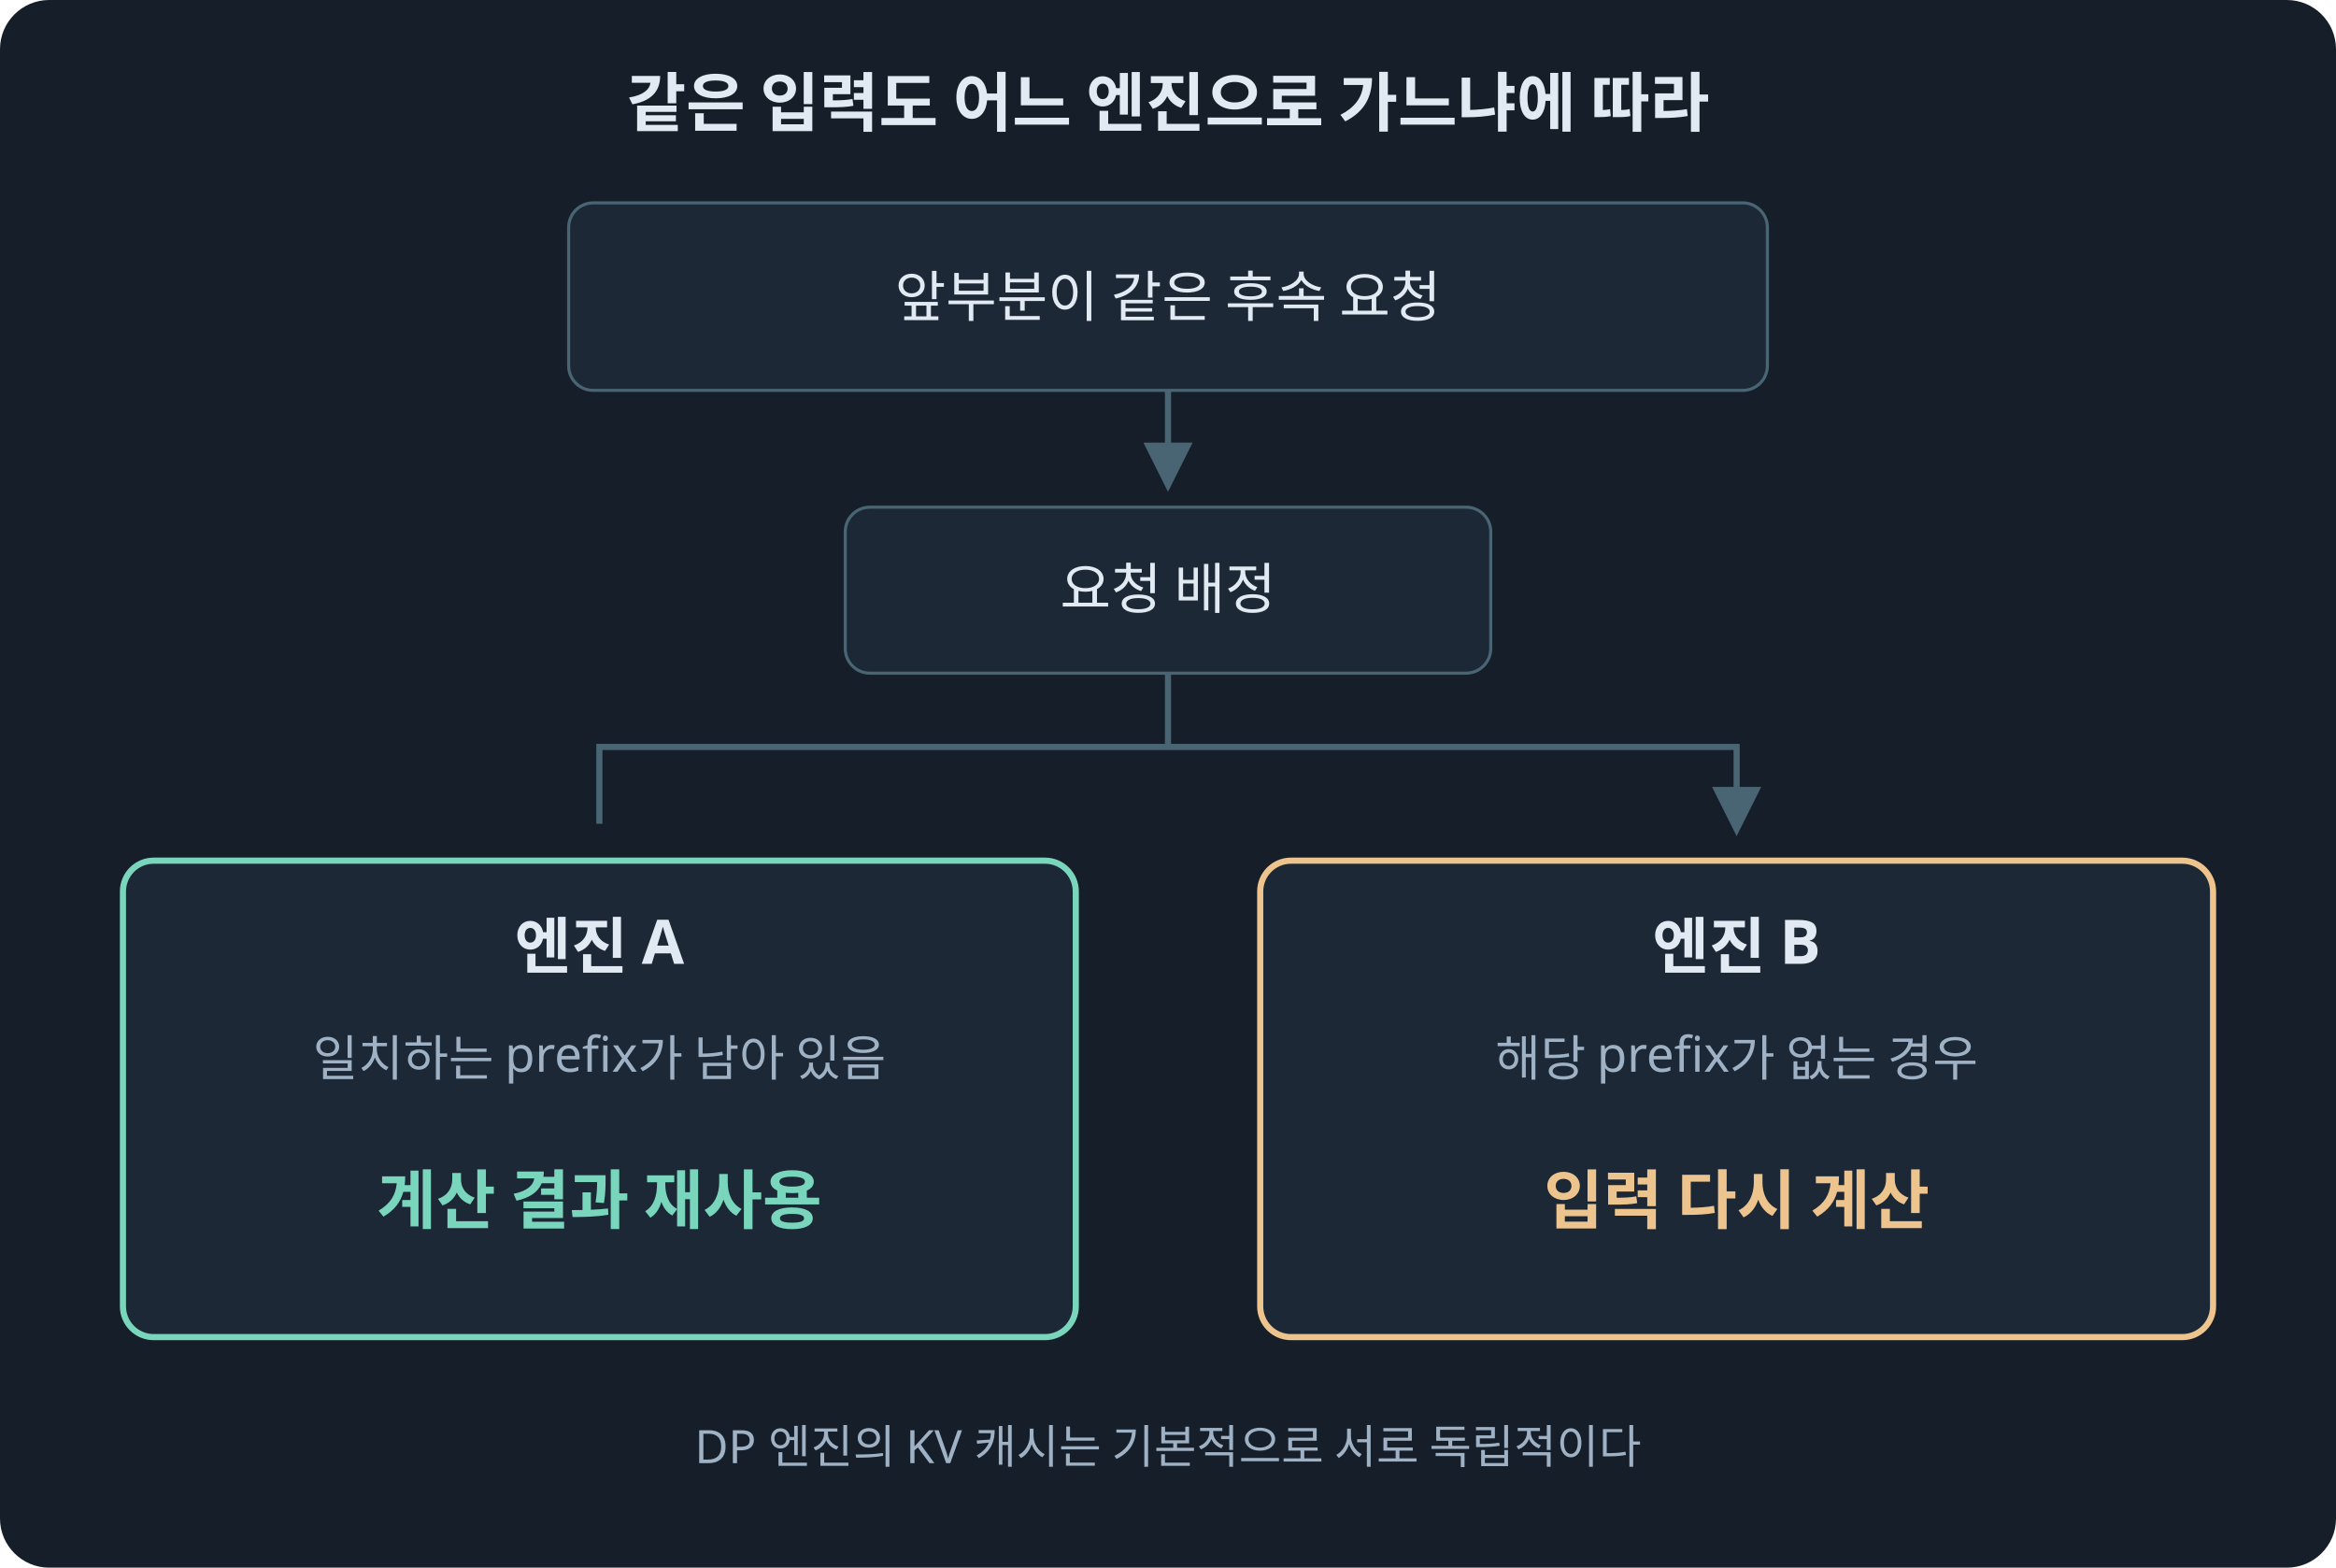
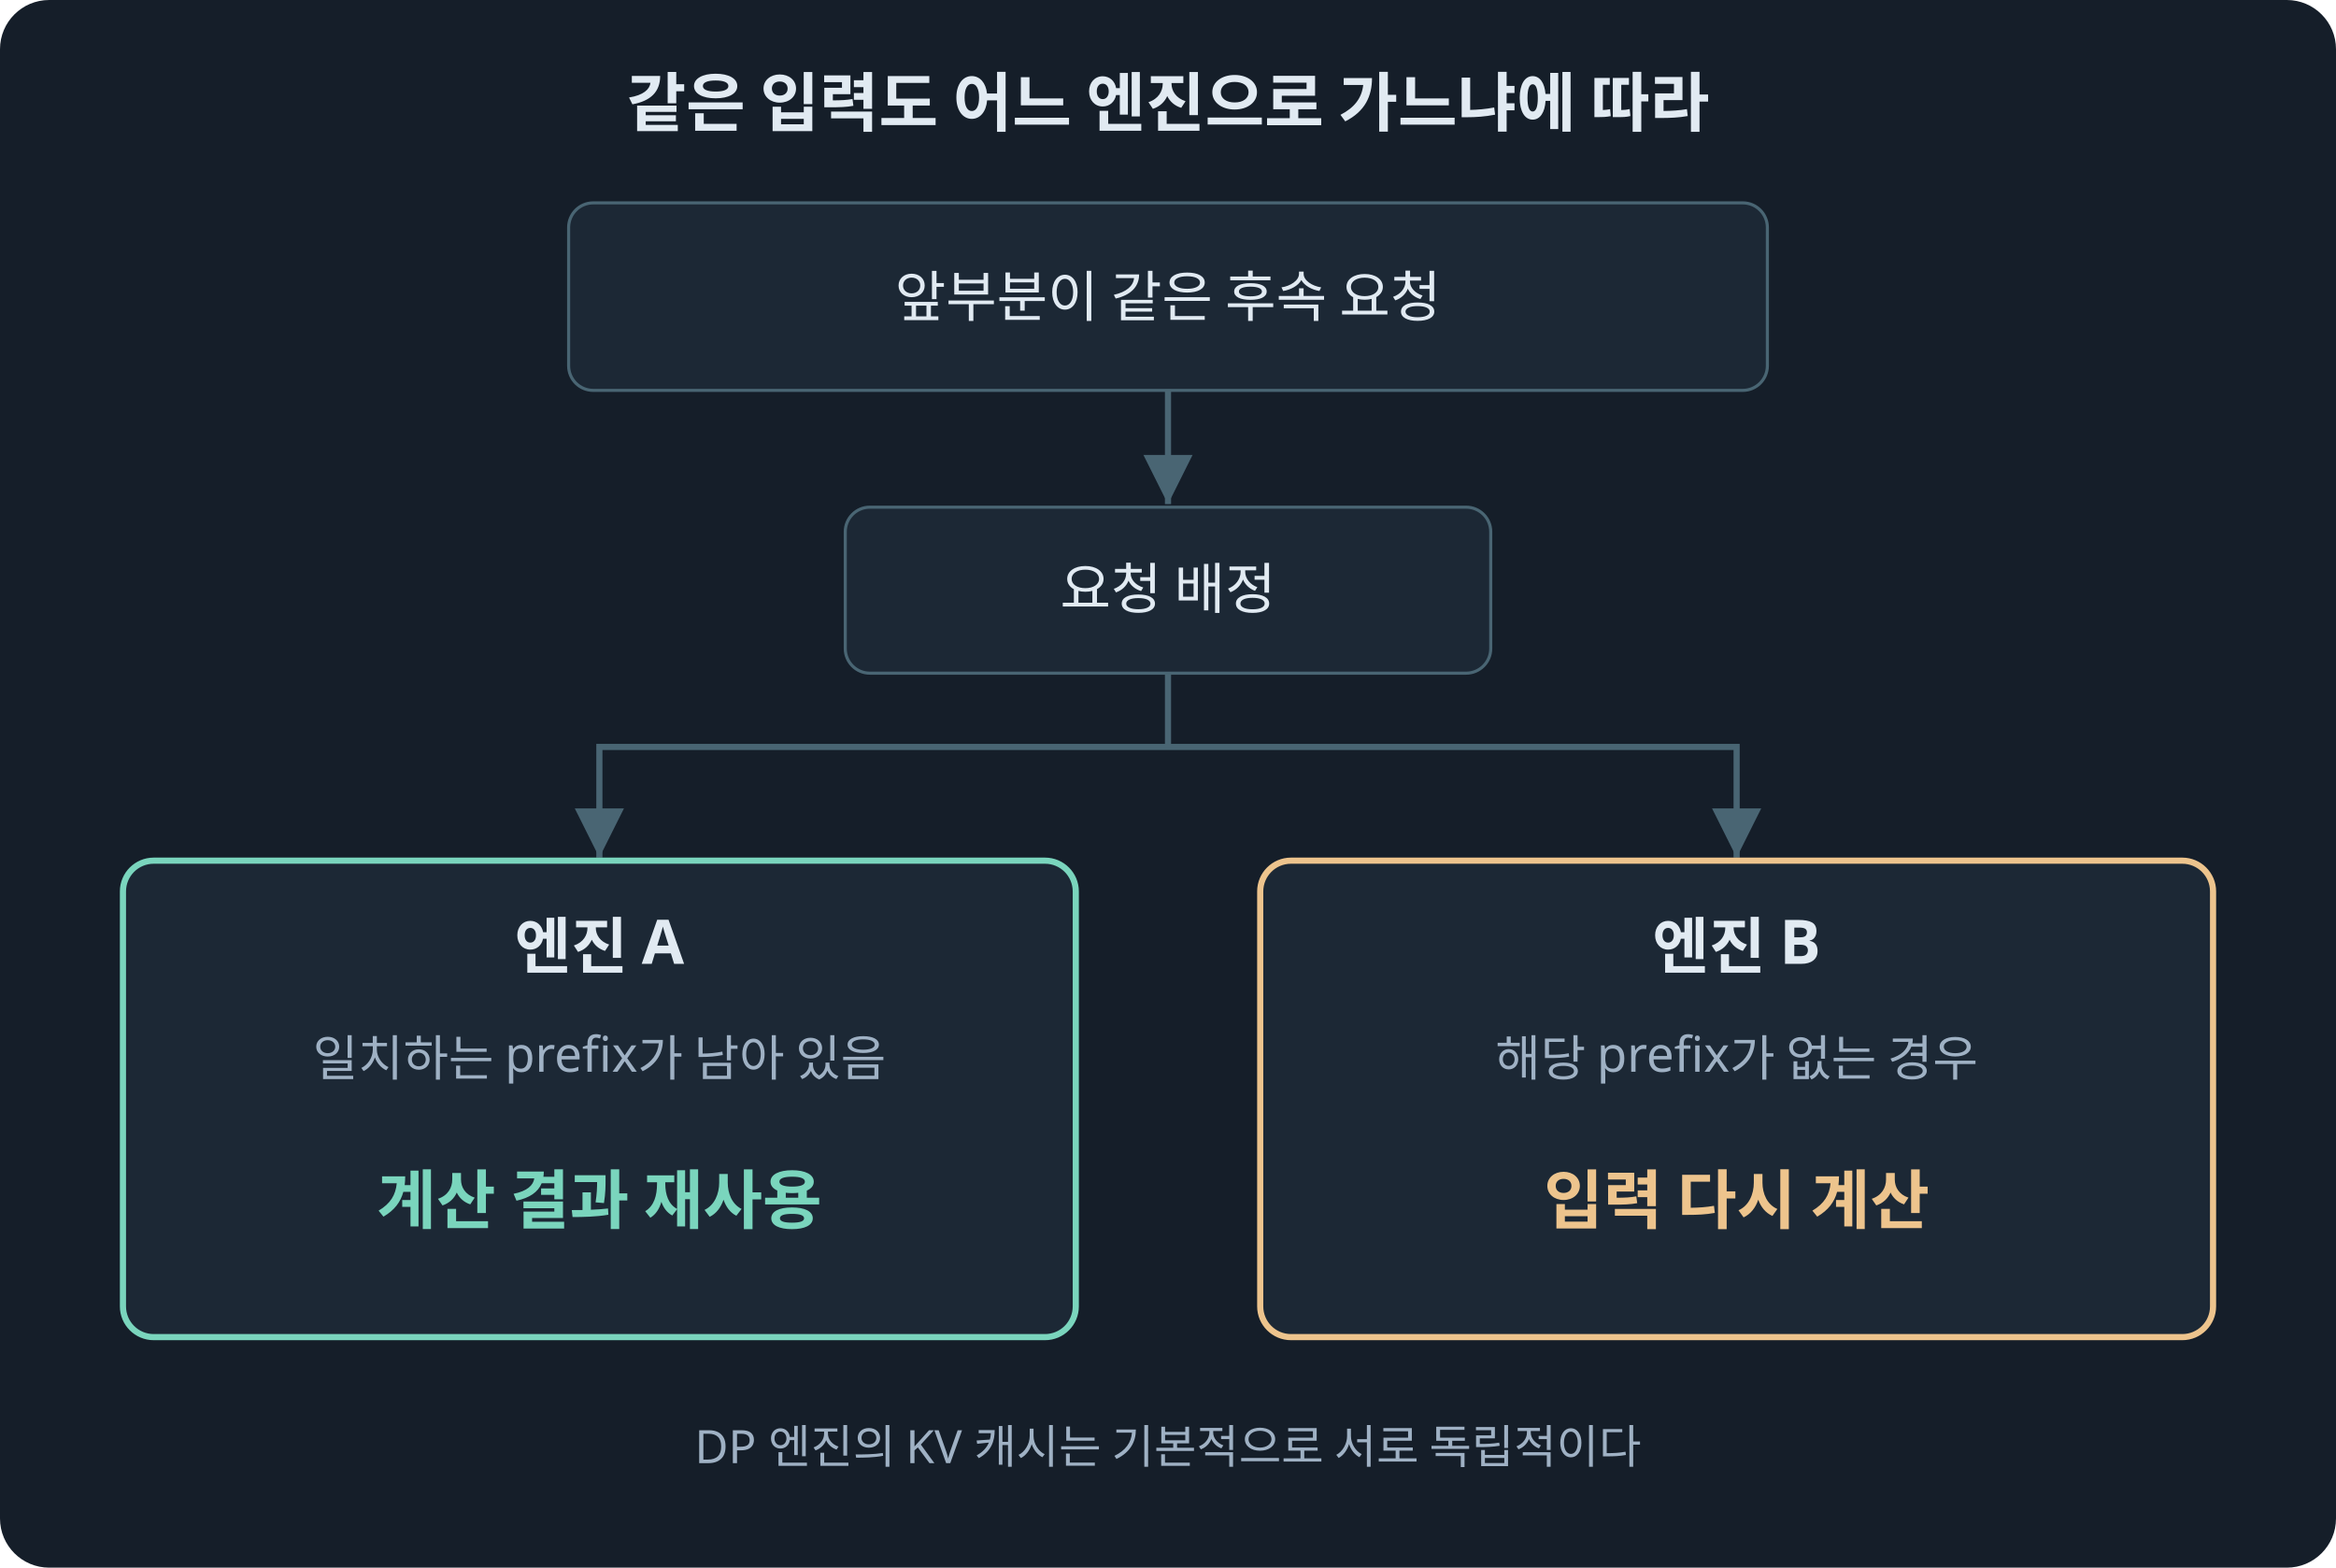
<svg xmlns="http://www.w3.org/2000/svg" viewBox="0 0 760 510" role="img" aria-labelledby="title desc">
  <rect width="760" height="510" rx="16" fill="#151e29" />
  <defs>
-     <marker id="arrow" markerWidth="8" markerHeight="8" refX="6" refY="4" orient="auto">
+     <marker id="arrow" markerWidth="8" markerHeight="8" refX="8" refY="4" orient="auto">
      <path d="M0 0L8 4L0 8" fill="#496573" />
    </marker>
  </defs>
  <g font-family="sans-serif" text-anchor="middle" fill="#e1eaf2">
    <text x="380" y="41" font-size="21" font-weight="700">같은 입력도 어느 엔진으로 가느냐에 따라</text>
    <rect x="185" y="66" width="390" height="61" rx="8" fill="#1c2835" stroke="#496573" />
    <text x="380" y="103" font-size="18">앞부분이 같은 후속 요청</text>
-     <path d="M380 127V156" stroke="#496573" fill="none" stroke-width="2" marker-end="url(#arrow)" />
+     <path d="M380 127V164" stroke="#496573" fill="none" stroke-width="2" marker-end="url(#arrow)" />
    <rect x="275" y="165" width="210" height="54" rx="8" fill="#1c2835" stroke="#496573" />
    <text x="380" y="198" font-size="18">요청 배정</text>
-     <path d="M380 219V243H195V268M380 243H565V268" stroke="#496573" fill="none" stroke-width="2" marker-end="url(#arrow)" />
+     <path d="M380 219V243" stroke="#496573" fill="none" stroke-width="2" />
+     <path d="M380 243H195V279" stroke="#496573" fill="none" stroke-width="2" marker-end="url(#arrow)" />
+     <path d="M380 243H565V279" stroke="#496573" fill="none" stroke-width="2" marker-end="url(#arrow)" />
    <rect x="40" y="280" width="310" height="155" rx="10" fill="#1c2835" stroke="#7ad5bd" stroke-width="2" />
    <rect x="410" y="280" width="310" height="155" rx="10" fill="#1c2835" stroke="#edc48d" stroke-width="2" />
    <text x="195" y="315" font-size="20" font-weight="700">엔진 A</text>
    <text x="565" y="315" font-size="20" font-weight="700">엔진 B</text>
    <text x="195" y="350" font-size="16" fill="#9fb1c4">일치하는 prefix가 남아 있음</text>
    <text x="565" y="350" font-size="16" fill="#9fb1c4">해당 prefix가 없는 경우</text>
    <text x="195" y="398" font-size="21" font-weight="700" fill="#7ad5bd">계산 결과 재사용</text>
    <text x="565" y="398" font-size="21" font-weight="700" fill="#edc48d">입력 다시 계산</text>
    <text x="380" y="476" font-size="15" fill="#9fb1c4">DP 엔진의 KV 캐시는 기본적으로 서로 독립적이다</text>
  </g>
</svg>
